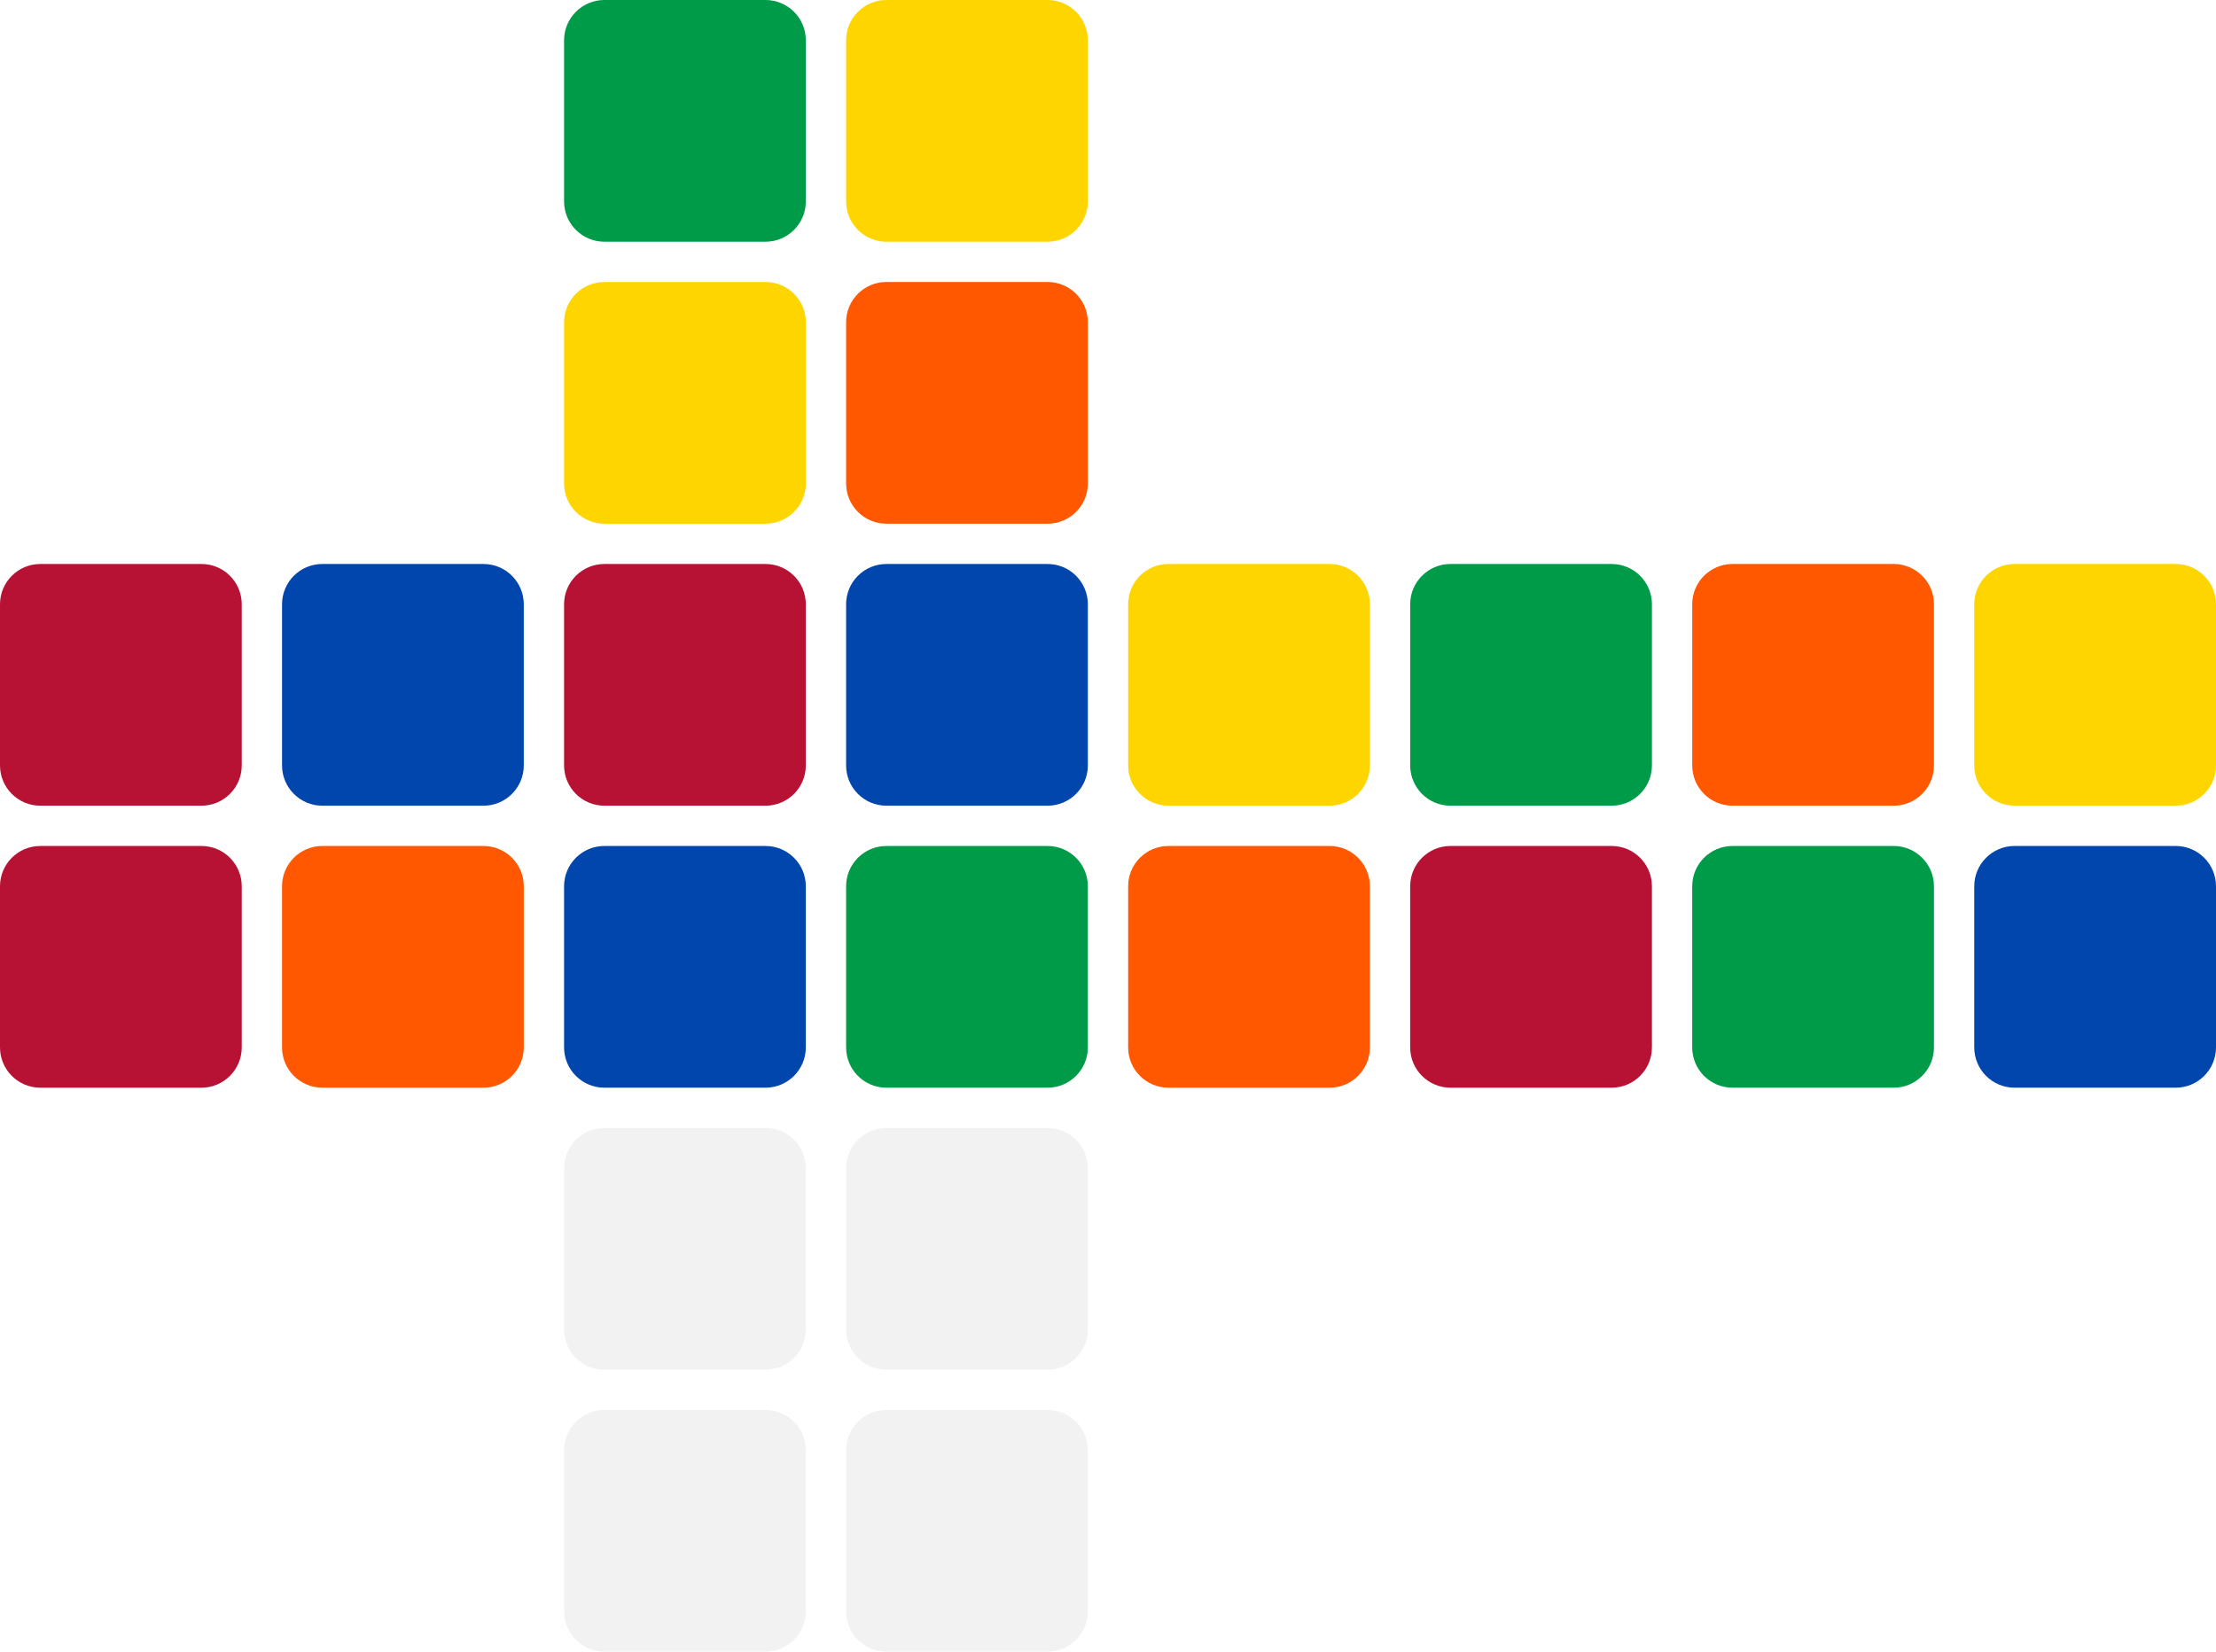
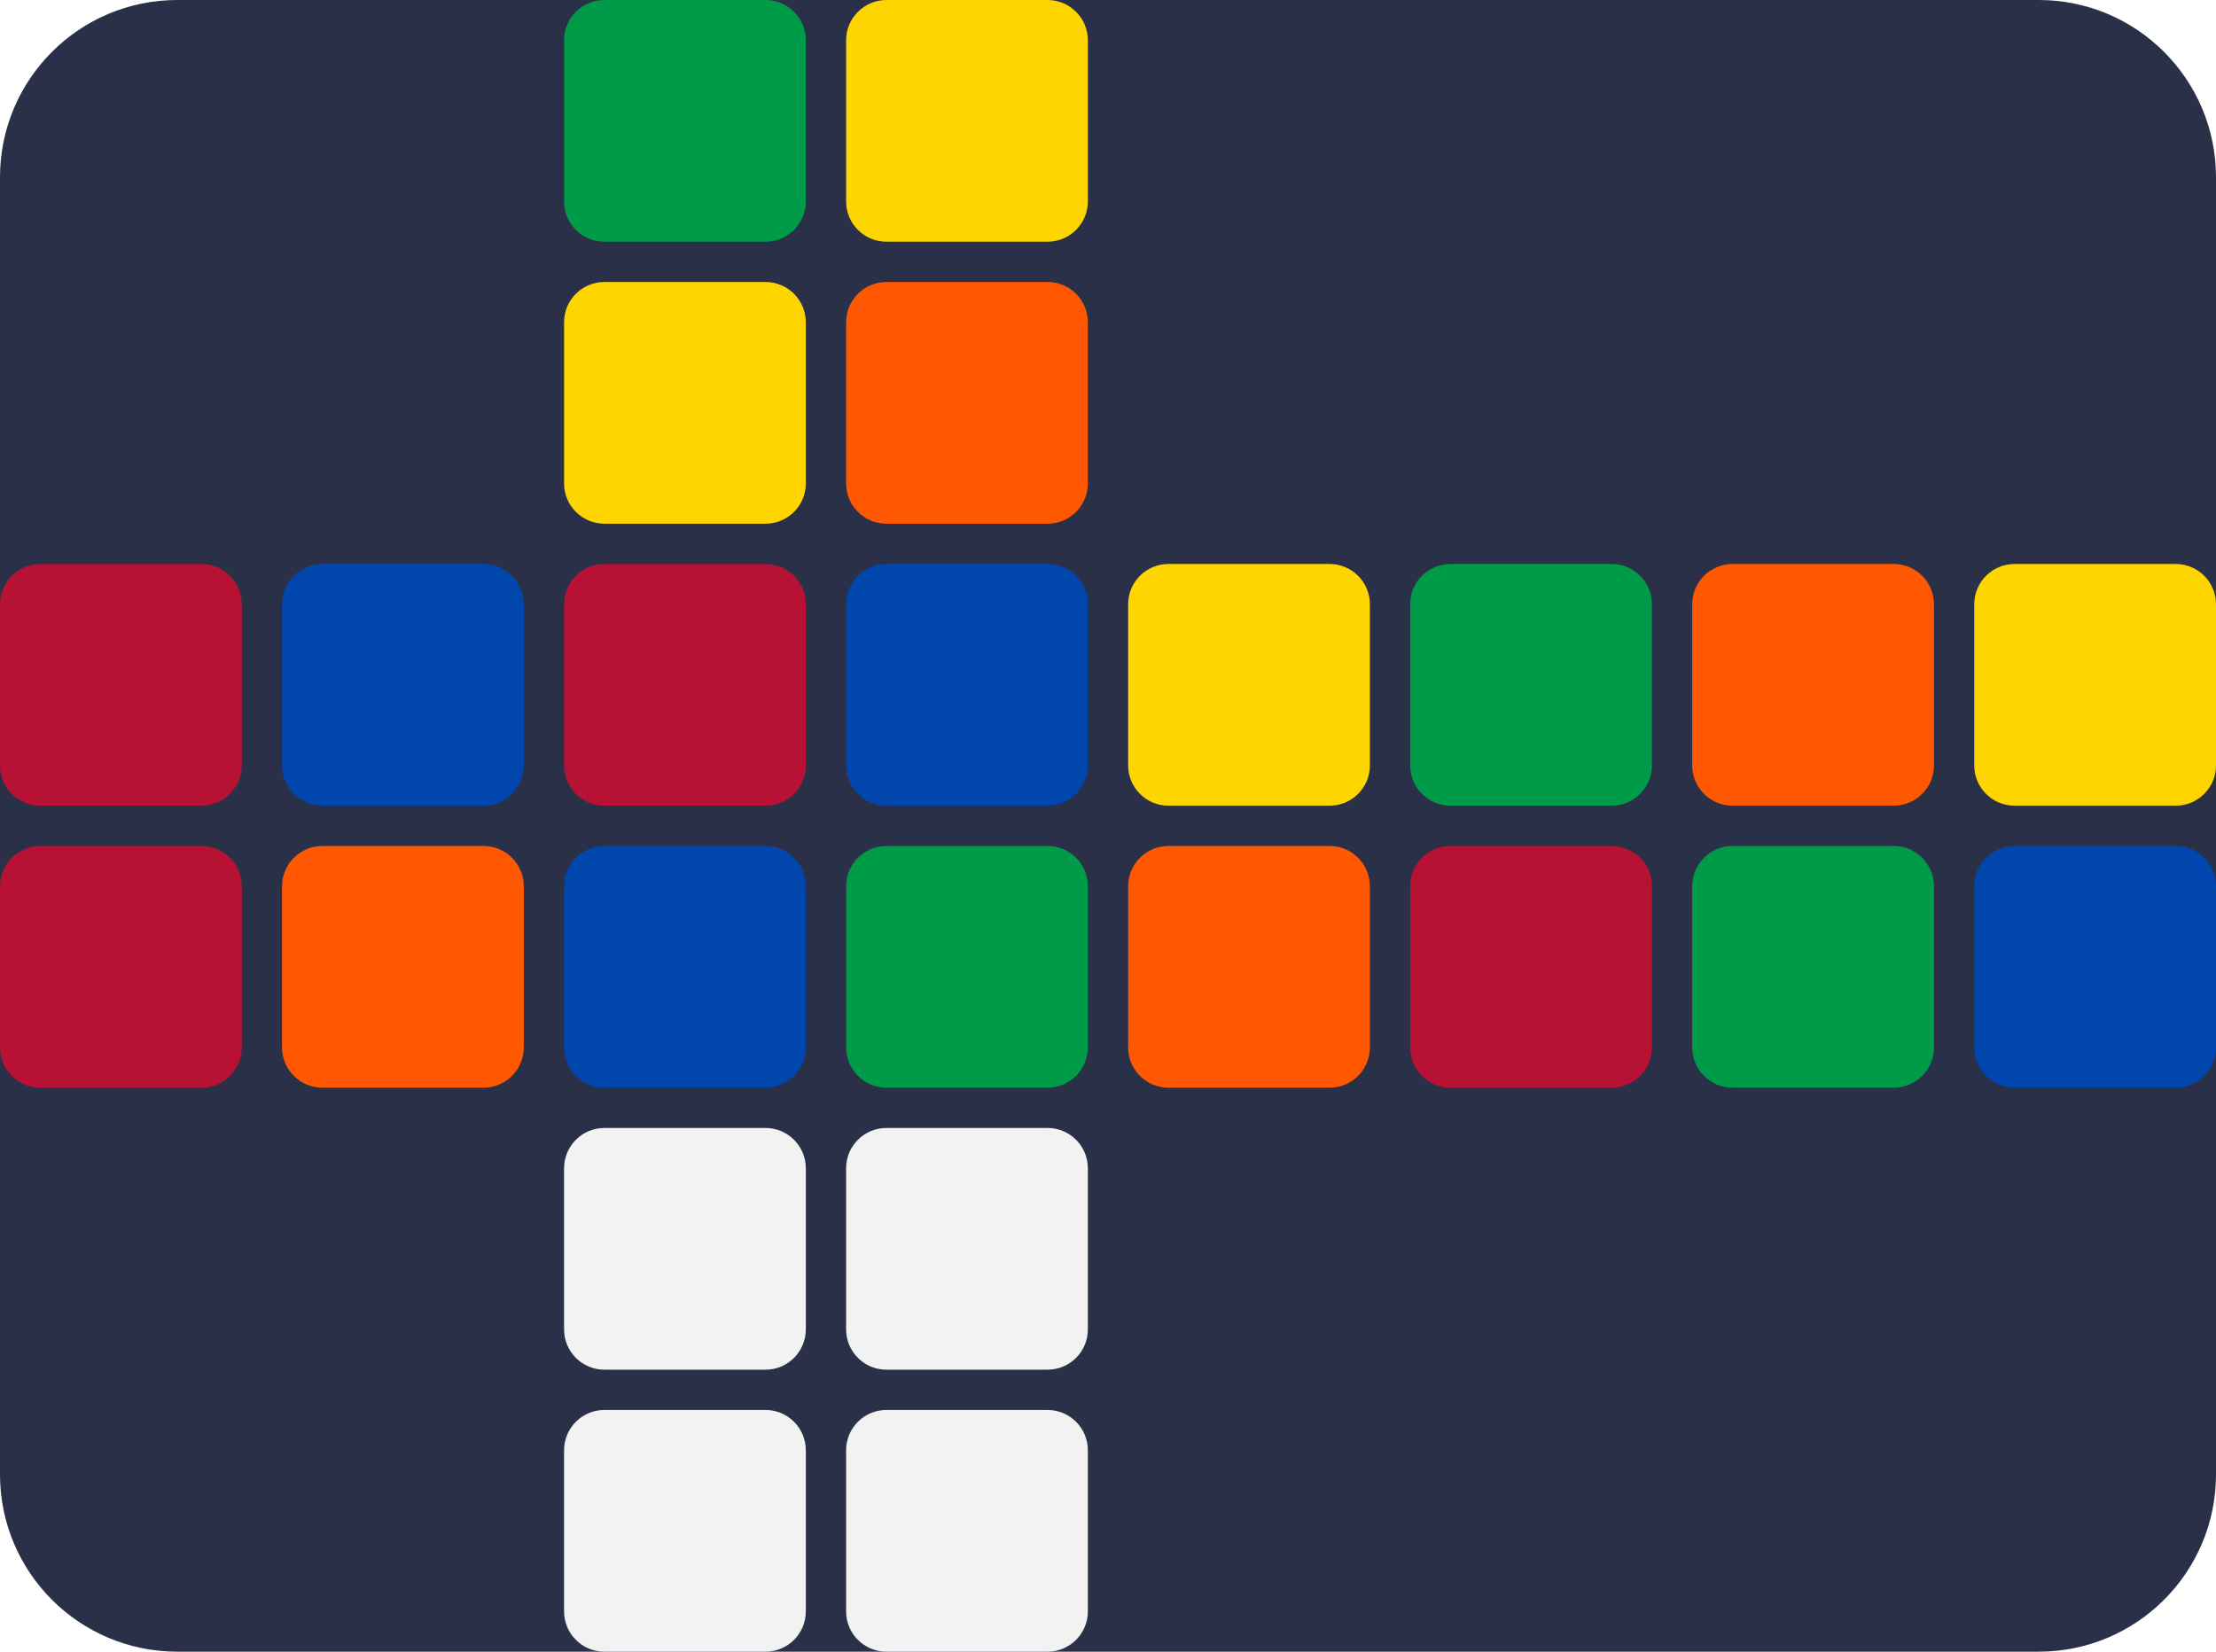
<svg xmlns="http://www.w3.org/2000/svg" viewBox="0 0 275 205">
+   <rect x="0" y="0" width="275" height="205" rx="22" fill="#2a3048" />
  <rect x="70" y="0" width="30" height="30" rx="5" fill="#009b48" />
  <rect x="105" y="0" width="30" height="30" rx="5" fill="#ffd500" />
  <rect x="70" y="35" width="30" height="30" rx="5" fill="#ffd500" />
  <rect x="105" y="35" width="30" height="30" rx="5" fill="#ff5800" />
  <rect x="0" y="70" width="30" height="30" rx="5" fill="#b71234" />
  <rect x="35" y="70" width="30" height="30" rx="5" fill="#0046ad" />
  <rect x="0" y="105" width="30" height="30" rx="5" fill="#b71234" />
  <rect x="35" y="105" width="30" height="30" rx="5" fill="#ff5800" />
  <rect x="70" y="70" width="30" height="30" rx="5" fill="#b71234" />
  <rect x="105" y="70" width="30" height="30" rx="5" fill="#0046ad" />
  <rect x="70" y="105" width="30" height="30" rx="5" fill="#0046ad" />
  <rect x="105" y="105" width="30" height="30" rx="5" fill="#009b48" />
  <rect x="140" y="70" width="30" height="30" rx="5" fill="#ffd500" />
  <rect x="175" y="70" width="30" height="30" rx="5" fill="#009b48" />
  <rect x="140" y="105" width="30" height="30" rx="5" fill="#ff5800" />
  <rect x="175" y="105" width="30" height="30" rx="5" fill="#b71234" />
  <rect x="210" y="70" width="30" height="30" rx="5" fill="#ff5800" />
  <rect x="245" y="70" width="30" height="30" rx="5" fill="#ffd500" />
  <rect x="210" y="105" width="30" height="30" rx="5" fill="#009b48" />
  <rect x="245" y="105" width="30" height="30" rx="5" fill="#0046ad" />
  <rect x="70" y="140" width="30" height="30" rx="5" fill="#f2f2f2" />
  <rect x="105" y="140" width="30" height="30" rx="5" fill="#f2f2f2" />
  <rect x="70" y="175" width="30" height="30" rx="5" fill="#f2f2f2" />
  <rect x="105" y="175" width="30" height="30" rx="5" fill="#f2f2f2" />
</svg>
